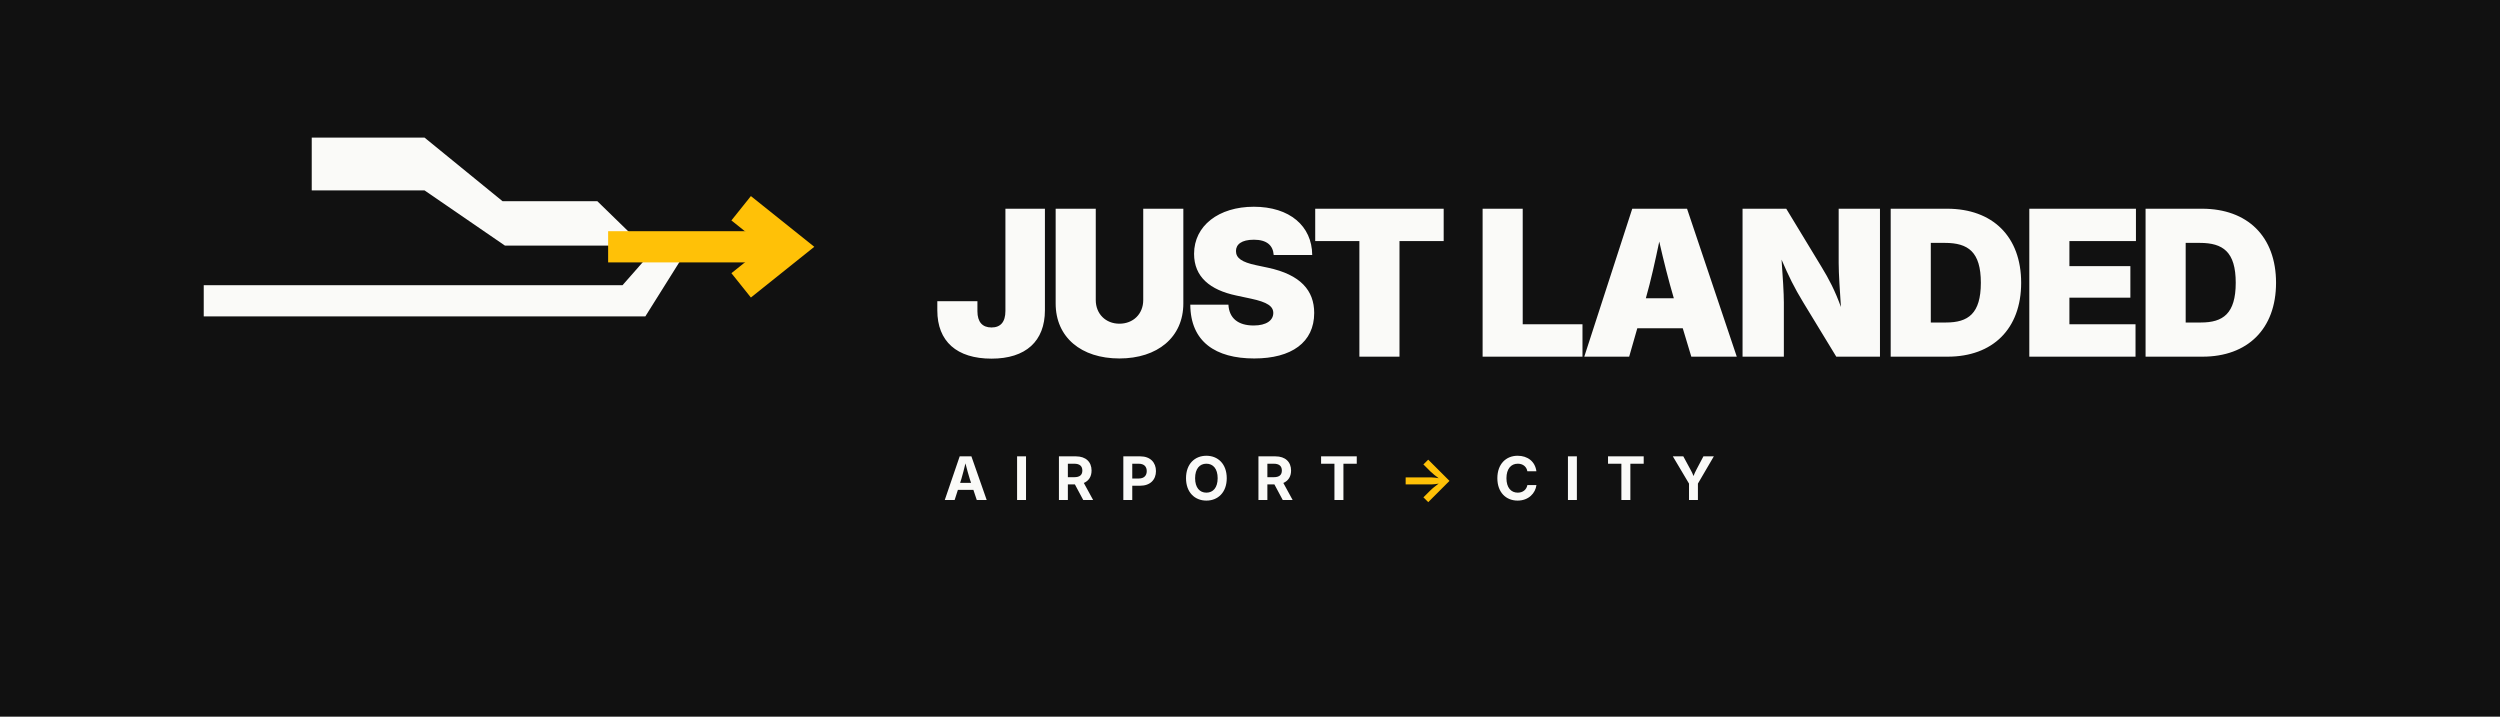
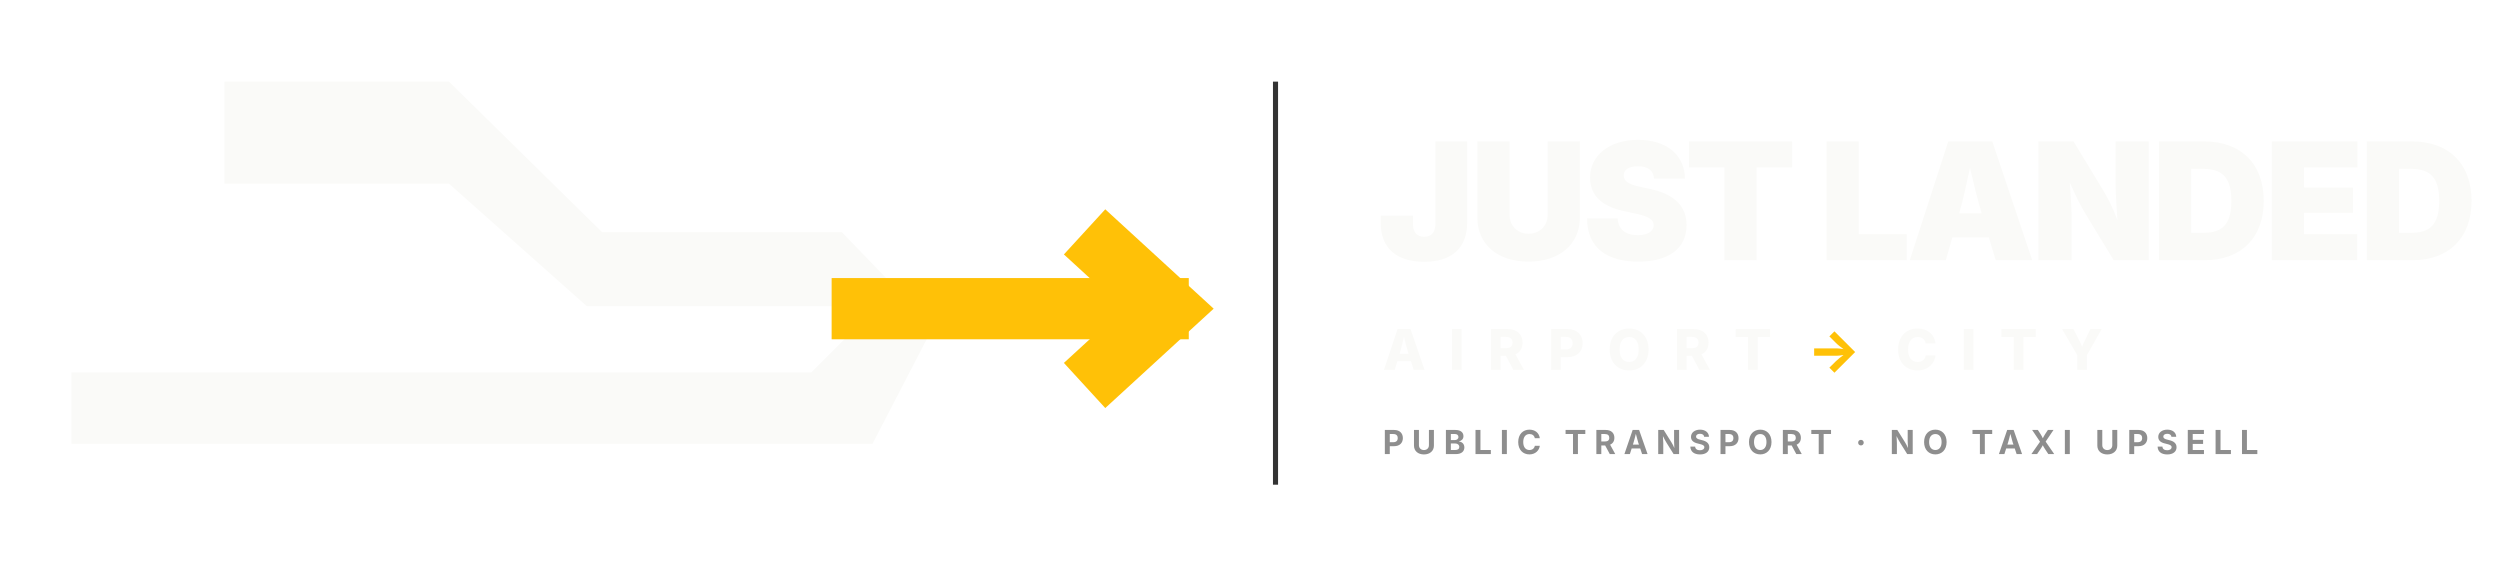
- <svg xmlns="http://www.w3.org/2000/svg" viewBox="0 0 1500 430" role="img" aria-labelledby="t d">
-   <rect width="100%" height="100%" fill="#111111" />
-   <g transform="translate(92 48) scale(.72)" style="color:#FAFAF8">
-     <g>
-       <path d="M132 48 L226 48 L291 101 L370 101 L408 138 L293 138 L226 92 L132 92 Z" fill="currentColor" />
-       <path d="M42 171 H391 L420 138 H447 L410 197 H42 Z" fill="currentColor" />
-       <path d="M392 139 H520" fill="none" stroke="#FFC107" stroke-width="26" stroke-linecap="square" />
-       <path d="M500 115 L530 139 L500 163" fill="none" stroke="#FFC107" stroke-width="26" stroke-linecap="square" stroke-linejoin="miter" />
-     </g>
+ <svg xmlns="http://www.w3.org/2000/svg" viewBox="0 0 980 230" role="img" aria-labelledby="t d">
+   <g fill="#FAFAF8">
+     <path d="M88 32H176L236 91H330L358 120H230L176 72H88Z" />
+     <path d="M28 146H318L344 120H370L342 174H28Z" />
  </g>
-   <text x="560" y="214" font-family="Inter,Arial,Helvetica,sans-serif" font-size="122" font-weight="900" letter-spacing="-5" fill="#FAFAF8">JUST LANDED</text>
-   <text x="566" y="300" font-family="Inter,Arial,Helvetica,sans-serif" font-size="36" font-weight="700" letter-spacing="15" fill="#FAFAF8">AIRPORT <tspan fill="#FFC107">→</tspan> CITY</text>
+   <path d="M338 121H454" fill="none" stroke="#FFC107" stroke-width="24" stroke-linecap="square" />
+   <path d="M434 99L458 121L434 143" fill="none" stroke="#FFC107" stroke-width="24" stroke-linecap="square" stroke-linejoin="miter" />
+   <line x1="500" y1="32" x2="500" y2="190" stroke="#333333" stroke-width="2" />
+   <text x="540" y="102" fill="#FAFAF8" font-family="Inter,Arial,Helvetica,sans-serif" font-size="64" font-weight="900" letter-spacing="-2">JUST LANDED</text>
+   <text x="542" y="145" fill="#FAFAF8" font-family="Inter,Arial,Helvetica,sans-serif" font-size="22" font-weight="800" letter-spacing="9">AIRPORT <tspan fill="#FFC107">→</tspan> CITY</text>
+   <text x="542" y="178" fill="#8E8E8E" font-family="Inter,Arial,Helvetica,sans-serif" font-size="13" font-weight="700" letter-spacing="3">PUBLIC TRANSPORT · NO TAXI UPSELL</text>
</svg>
